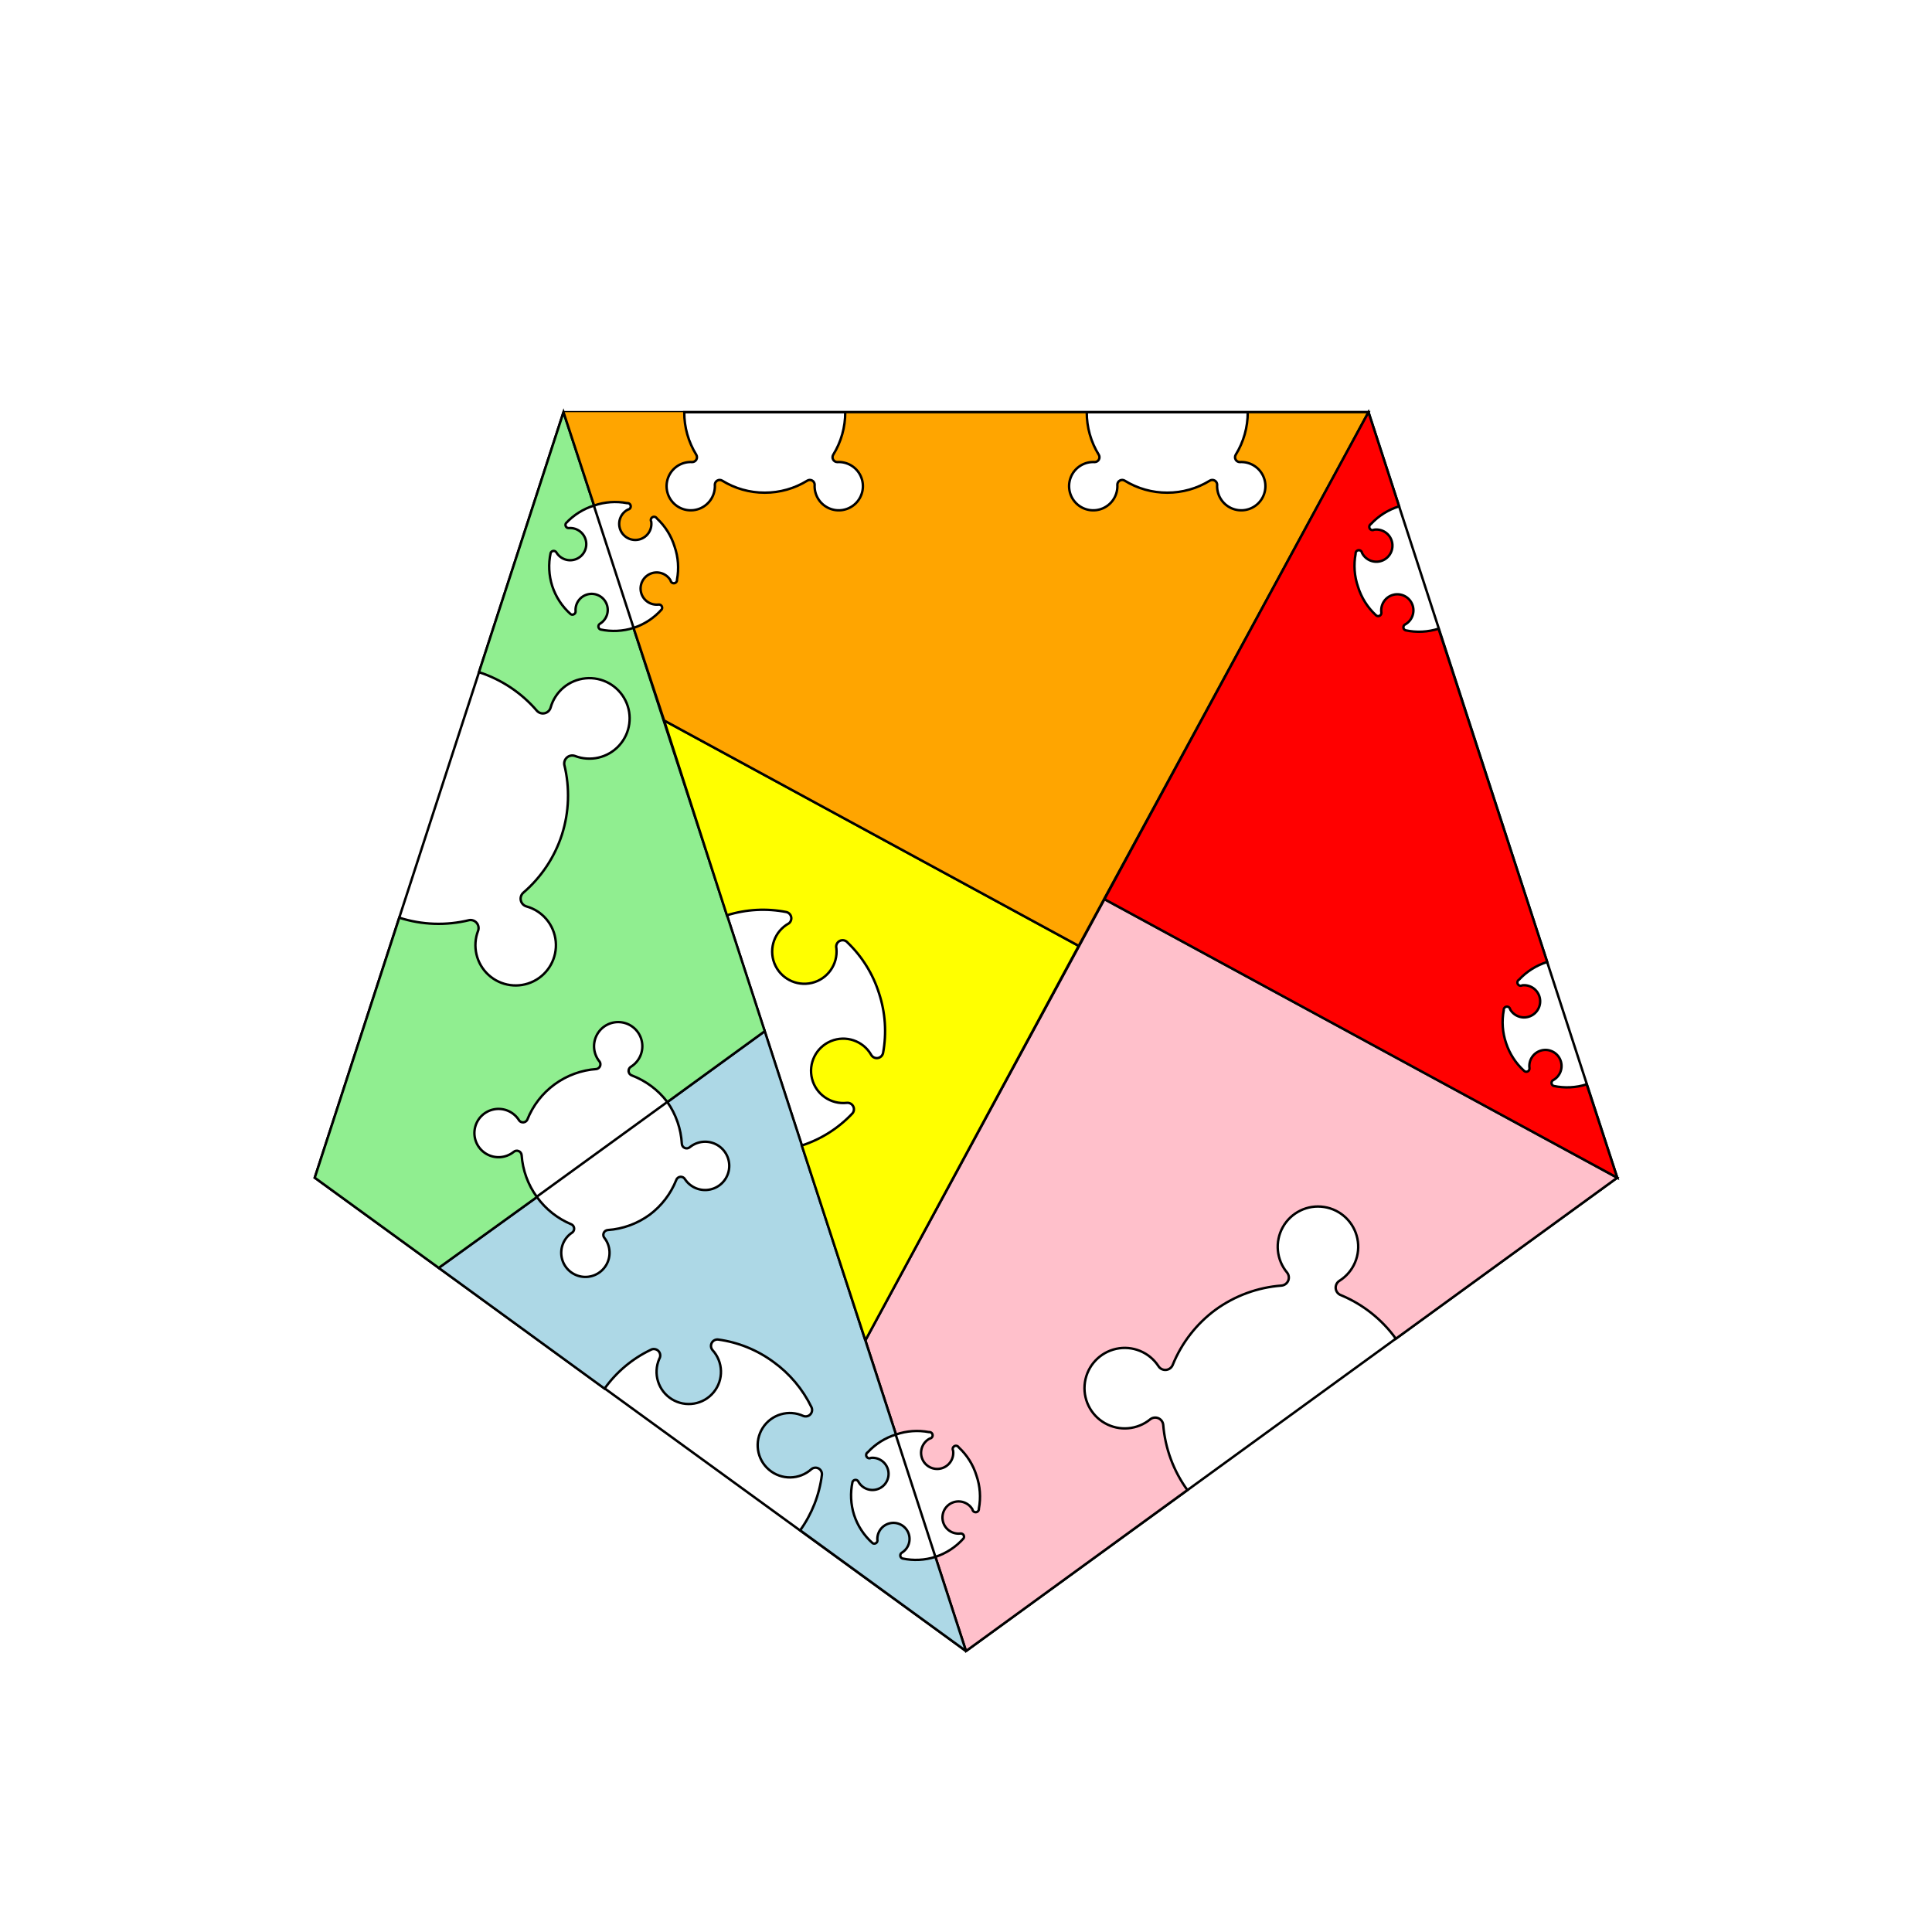
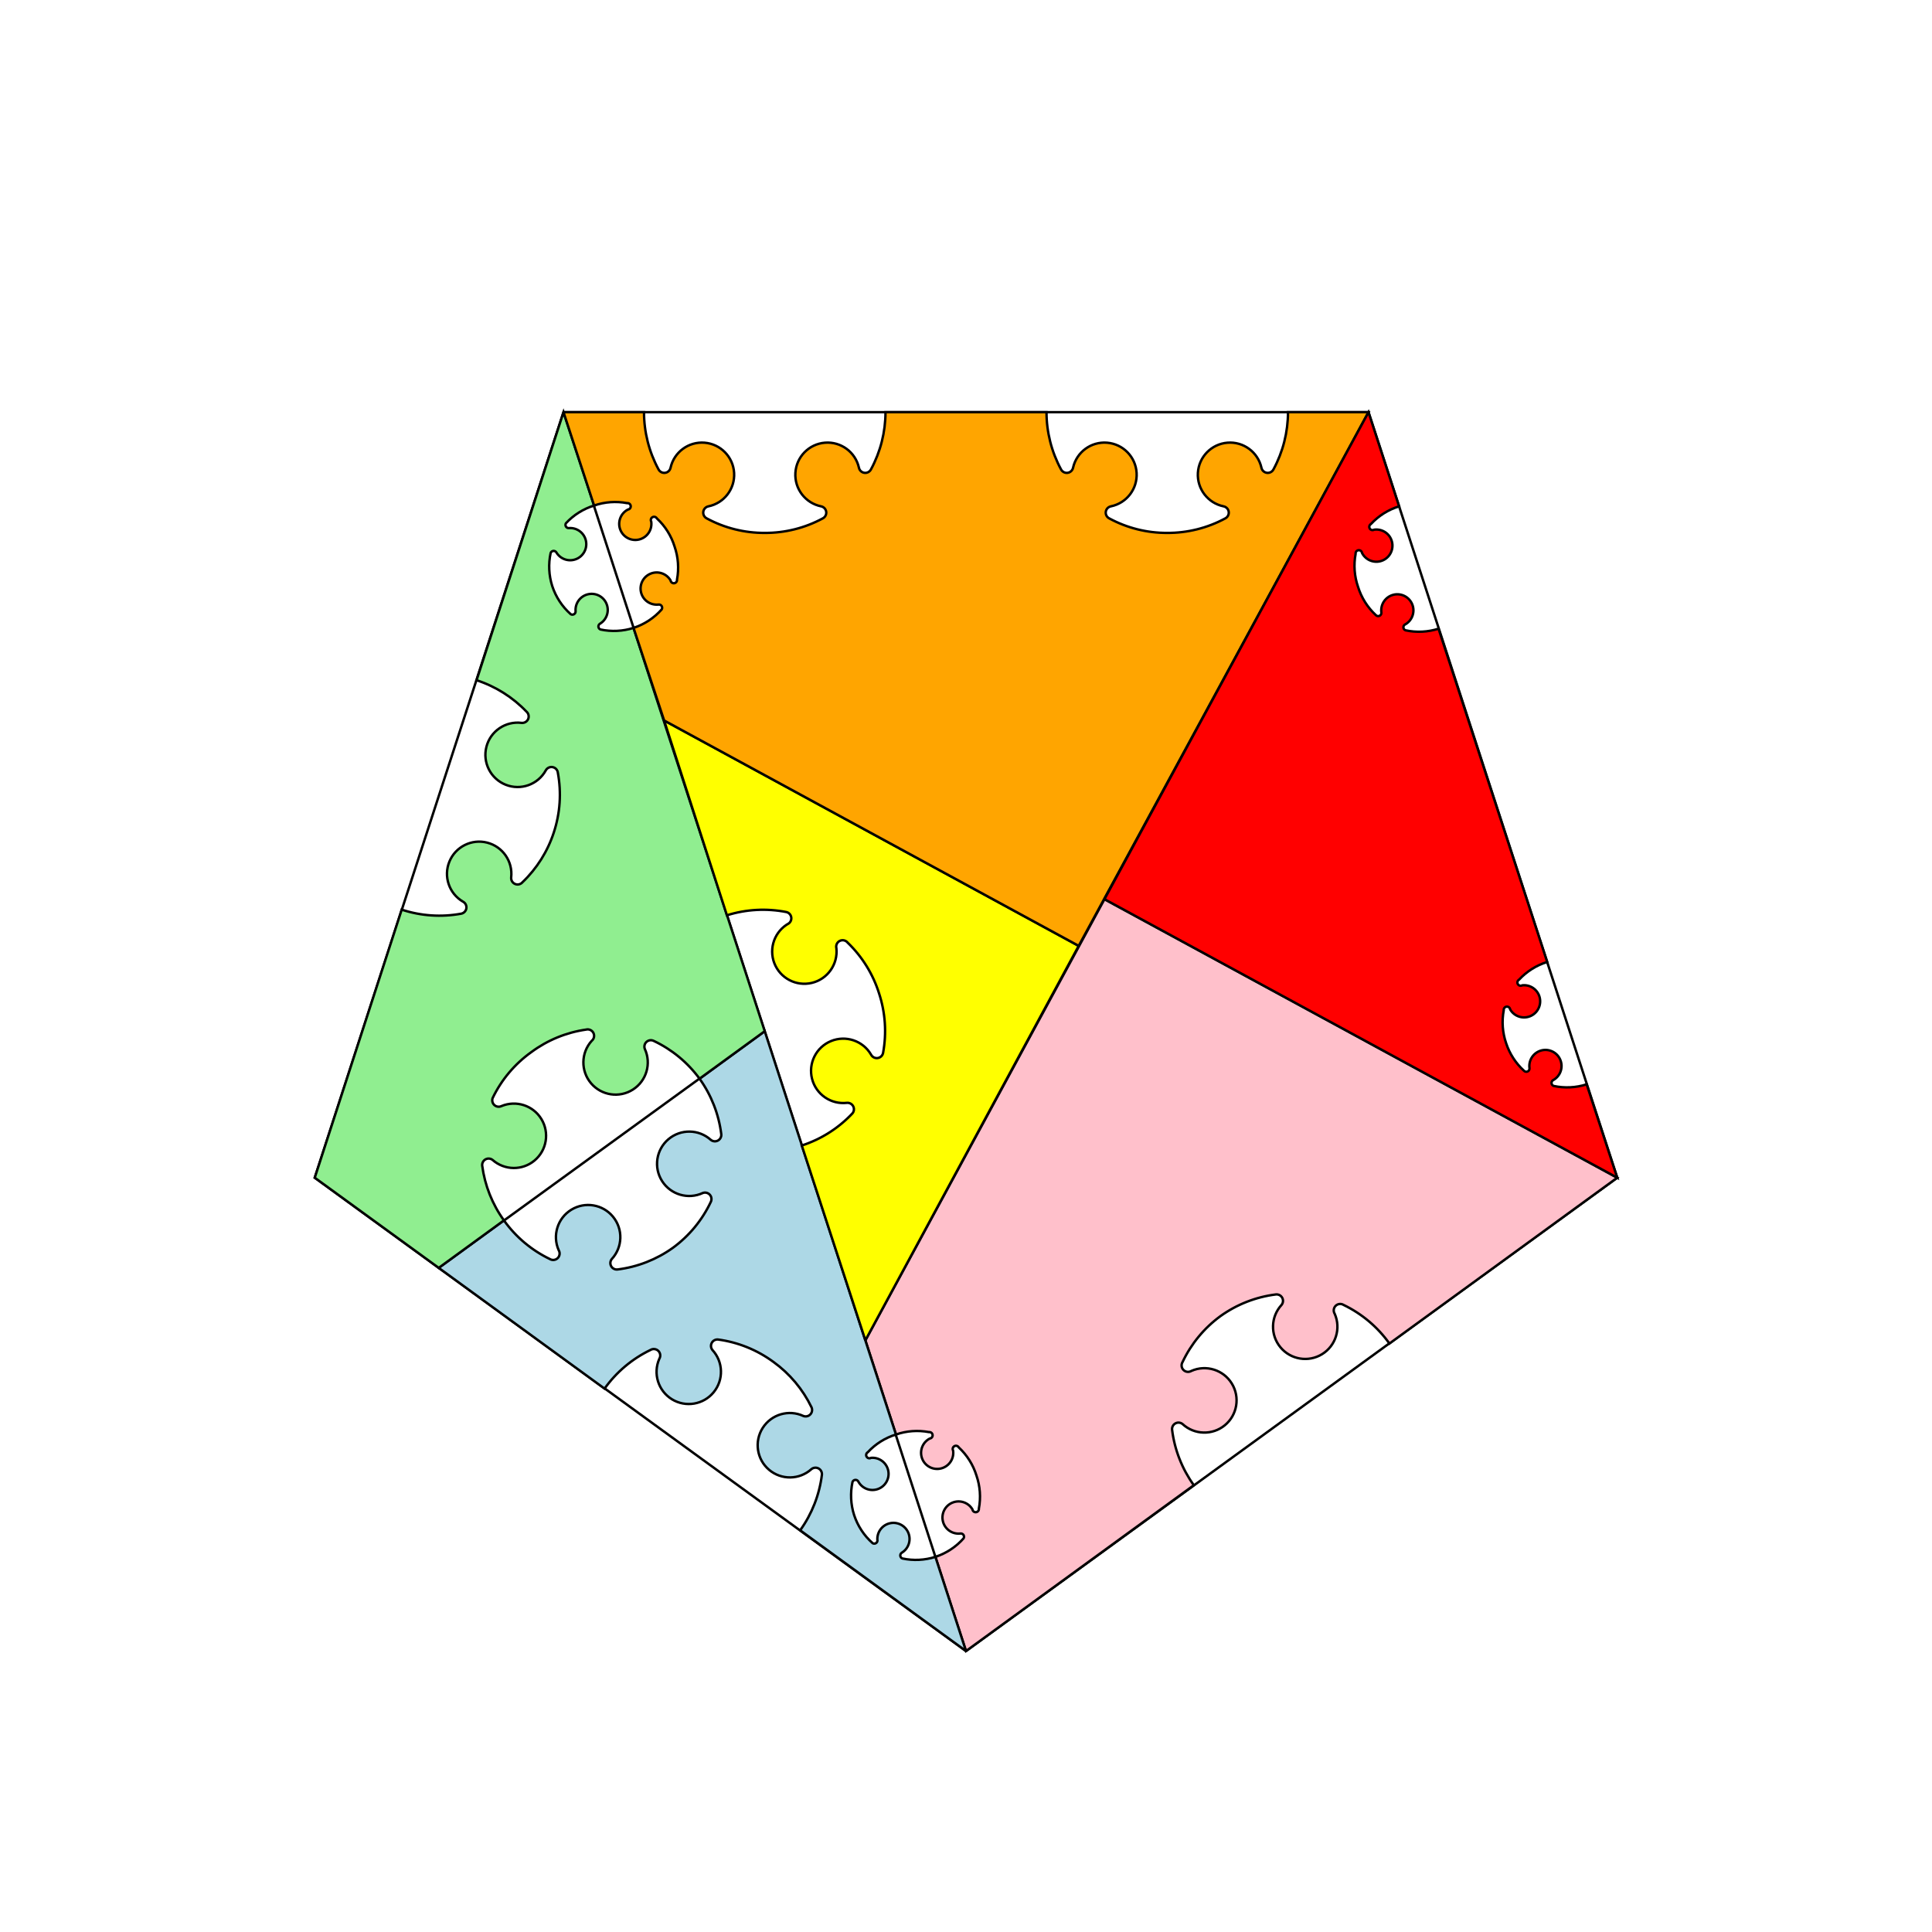
<svg xmlns="http://www.w3.org/2000/svg" version="1.1" width="700" height="700">
  <g transform="translate(350,350) scale(350)">
    <g transform="translate(0,0) scale(0.833333)">
      <g transform="translate(0,0)">
        <g transform="translate(0,0)">
          <g transform="rotate(0)">
            <path d="M 0.0 0.851 L -0.809 0.263 L -0.5 -0.688 L 0.5 -0.688 L 0.809 0.263 L 0.0 0.851 L -0.5 -0.688" fill="transparent" stroke="black" stroke-width="0.003" />
          </g>
        </g>
        <g transform="translate(0,0)">
          <g transform="rotate(0)">
            <path d="M -0.655 0.375 L -0.25 0.081" fill="transparent" stroke="black" stroke-width="0.003" />
          </g>
        </g>
        <g transform="translate(0,0)">
          <g transform="rotate(0)">
            <path d="M -0.125 0.465 L 0.5 -0.688" fill="transparent" stroke="black" stroke-width="0.003" />
          </g>
        </g>
        <g transform="translate(0,0)">
          <g transform="rotate(0)">
            <path d="M -0.375 -0.305 L 0.14 -0.025" fill="transparent" stroke="black" stroke-width="0.003" />
          </g>
        </g>
        <g transform="translate(0,0)">
          <g transform="rotate(0)">
            <path d="M 0.172 -0.083 L 0.809 0.263" fill="transparent" stroke="black" stroke-width="0.003" />
          </g>
        </g>
        <g transform="translate(0,0)">
          <g transform="rotate(0)">
-             <path d="M 0.0 0.851 L 0.275 0.651 A 0.16 0.16 0 0 1 0.245 0.57 A 0.01 0.01 0 0 0 0.229 0.563 A 0.05 0.05 0 1 1 0.239 0.497 A 0.01 0.01 0 0 0 0.257 0.495 A 0.16 0.16 0 0 1 0.31 0.427 A 0.16 0.16 0 0 1 0.392 0.397 A 0.01 0.01 0 0 0 0.399 0.381 A 0.05 0.05 0 1 1 0.464 0.391 A 0.01 0.01 0 0 0 0.466 0.409 A 0.16 0.16 0 0 1 0.534 0.463 L 0.809 0.263 L 0.172 -0.083 L -0.125 0.465 L -0.087 0.582 A 0.08 0.08 0 0 1 -0.046 0.579 A 0.004 0.004 0 0 1 -0.045 0.587 A 0.02 0.02 0 1 0 -0.016 0.602 A 0.004 0.004 0 0 1 -0.009 0.598 A 0.08 0.08 0 0 1 0.013 0.633 A 0.08 0.08 0 0 1 0.016 0.674 A 0.004 0.004 0 0 1 0.008 0.675 A 0.02 0.02 0 1 0 -0.007 0.705 A 0.004 0.004 0 0 1 -0.003 0.711 A 0.08 0.08 0 0 1 -0.038 0.734 L 0.0 0.851" fill="pink" stroke="black" stroke-width="0.003" />
+             <path d="M 0.0 0.851 L 0.283 0.645 A 0.15 0.15 0 0 1 0.256 0.576 A 0.008 0.008 0 0 1 0.269 0.569 A 0.04 0.04 0 1 0 0.28 0.503 A 0.008 0.008 0 0 1 0.269 0.492 A 0.15 0.15 0 0 1 0.316 0.435 A 0.15 0.15 0 0 1 0.385 0.408 A 0.008 0.008 0 0 1 0.392 0.421 A 0.04 0.04 0 1 0 0.458 0.432 A 0.008 0.008 0 0 1 0.469 0.421 A 0.15 0.15 0 0 1 0.526 0.469 L 0.809 0.263 L 0.172 -0.083 L -0.125 0.465 L -0.087 0.582 A 0.08 0.08 0 0 1 -0.046 0.579 A 0.004 0.004 0 0 1 -0.045 0.587 A 0.02 0.02 0 1 0 -0.016 0.602 A 0.004 0.004 0 0 1 -0.009 0.598 A 0.08 0.08 0 0 1 0.013 0.633 A 0.08 0.08 0 0 1 0.016 0.674 A 0.004 0.004 0 0 1 0.008 0.675 A 0.02 0.02 0 1 0 -0.007 0.705 A 0.004 0.004 0 0 1 -0.003 0.711 A 0.08 0.08 0 0 1 -0.038 0.734 L 0.0 0.851" fill="pink" stroke="black" stroke-width="0.003" />
          </g>
        </g>
        <g transform="translate(0,0)">
          <g transform="rotate(0)">
-             <path d="M 0.0 0.851 L -0.038 0.734 A 0.08 0.08 0 0 1 -0.079 0.736 A 0.004 0.004 0 0 1 -0.08 0.729 A 0.02 0.02 0 1 0 -0.11 0.714 A 0.004 0.004 0 0 1 -0.116 0.717 A 0.08 0.08 0 0 1 -0.139 0.682 A 0.08 0.08 0 0 1 -0.141 0.641 A 0.004 0.004 0 0 1 -0.134 0.64 A 0.02 0.02 0 1 0 -0.118 0.611 A 0.004 0.004 0 0 1 -0.122 0.604 A 0.08 0.08 0 0 1 -0.087 0.582 L -0.25 0.081 L -0.371 0.169 A 0.1 0.1 0 0 1 -0.353 0.221 A 0.006 0.006 0 0 0 -0.343 0.225 A 0.03 0.03 0 1 1 -0.349 0.265 A 0.006 0.006 0 0 0 -0.36 0.266 A 0.1 0.1 0 0 1 -0.393 0.309 A 0.1 0.1 0 0 1 -0.445 0.328 A 0.006 0.006 0 0 0 -0.449 0.338 A 0.03 0.03 0 1 1 -0.489 0.331 A 0.006 0.006 0 0 0 -0.49 0.321 A 0.1 0.1 0 0 1 -0.533 0.287 L -0.655 0.375 L -0.449 0.525 A 0.15 0.15 0 0 1 -0.392 0.477 A 0.008 0.008 0 0 1 -0.381 0.488 A 0.04 0.04 0 1 0 -0.315 0.477 A 0.008 0.008 0 0 1 -0.308 0.464 A 0.15 0.15 0 0 1 -0.239 0.492 A 0.15 0.15 0 0 1 -0.192 0.548 A 0.008 0.008 0 0 1 -0.202 0.559 A 0.04 0.04 0 1 0 -0.192 0.625 A 0.008 0.008 0 0 1 -0.179 0.632 A 0.15 0.15 0 0 1 -0.206 0.701 L 0.0 0.851" fill="lightblue" stroke="black" stroke-width="0.003" />
+             <path d="M 0.0 0.851 L -0.038 0.734 A 0.08 0.08 0 0 1 -0.079 0.736 A 0.004 0.004 0 0 1 -0.08 0.729 A 0.02 0.02 0 1 0 -0.11 0.714 A 0.004 0.004 0 0 1 -0.116 0.717 A 0.08 0.08 0 0 1 -0.139 0.682 A 0.08 0.08 0 0 1 -0.141 0.641 A 0.004 0.004 0 0 1 -0.134 0.64 A 0.02 0.02 0 1 0 -0.118 0.611 A 0.004 0.004 0 0 1 -0.122 0.604 A 0.08 0.08 0 0 1 -0.087 0.582 L -0.25 0.081 L -0.331 0.14 A 0.15 0.15 0 0 1 -0.304 0.209 A 0.008 0.008 0 0 1 -0.317 0.216 A 0.04 0.04 0 1 0 -0.327 0.282 A 0.008 0.008 0 0 1 -0.317 0.293 A 0.15 0.15 0 0 1 -0.364 0.35 A 0.15 0.15 0 0 1 -0.433 0.377 A 0.008 0.008 0 0 1 -0.44 0.364 A 0.04 0.04 0 1 0 -0.506 0.353 A 0.008 0.008 0 0 1 -0.517 0.364 A 0.15 0.15 0 0 1 -0.574 0.316 L -0.655 0.375 L -0.449 0.525 A 0.15 0.15 0 0 1 -0.392 0.477 A 0.008 0.008 0 0 1 -0.381 0.488 A 0.04 0.04 0 1 0 -0.315 0.477 A 0.008 0.008 0 0 1 -0.308 0.464 A 0.15 0.15 0 0 1 -0.239 0.492 A 0.15 0.15 0 0 1 -0.192 0.548 A 0.008 0.008 0 0 1 -0.202 0.559 A 0.04 0.04 0 1 0 -0.192 0.625 A 0.008 0.008 0 0 1 -0.179 0.632 A 0.15 0.15 0 0 1 -0.206 0.701 L 0.0 0.851" fill="lightblue" stroke="black" stroke-width="0.003" />
          </g>
        </g>
        <g transform="translate(0,0)">
          <g transform="rotate(0)">
-             <path d="M -0.25 0.081 L -0.413 -0.42 A 0.08 0.08 0 0 1 -0.454 -0.418 A 0.004 0.004 0 0 1 -0.455 -0.425 A 0.02 0.02 0 1 0 -0.485 -0.441 A 0.004 0.004 0 0 1 -0.491 -0.437 A 0.08 0.08 0 0 1 -0.514 -0.472 A 0.08 0.08 0 0 1 -0.516 -0.513 A 0.004 0.004 0 0 1 -0.509 -0.514 A 0.02 0.02 0 1 0 -0.493 -0.544 A 0.004 0.004 0 0 1 -0.497 -0.55 A 0.08 0.08 0 0 1 -0.462 -0.572 L -0.5 -0.688 L -0.605 -0.365 A 0.16 0.16 0 0 1 -0.533 -0.317 A 0.01 0.01 0 0 0 -0.516 -0.321 A 0.05 0.05 0 1 1 -0.486 -0.261 A 0.01 0.01 0 0 0 -0.499 -0.25 A 0.16 0.16 0 0 1 -0.502 -0.163 A 0.16 0.16 0 0 1 -0.55 -0.091 A 0.01 0.01 0 0 0 -0.546 -0.074 A 0.05 0.05 0 1 1 -0.606 -0.044 A 0.01 0.01 0 0 0 -0.617 -0.057 A 0.16 0.16 0 0 1 -0.704 -0.06 L -0.809 0.263 L -0.655 0.375 L -0.533 0.287 A 0.1 0.1 0 0 1 -0.552 0.235 A 0.006 0.006 0 0 0 -0.562 0.231 A 0.03 0.03 0 1 1 -0.555 0.192 A 0.006 0.006 0 0 0 -0.545 0.191 A 0.1 0.1 0 0 1 -0.511 0.147 A 0.1 0.1 0 0 1 -0.459 0.128 A 0.006 0.006 0 0 0 -0.455 0.119 A 0.03 0.03 0 1 1 -0.416 0.125 A 0.006 0.006 0 0 0 -0.415 0.136 A 0.1 0.1 0 0 1 -0.371 0.169 L -0.25 0.081" fill="lightgreen" stroke="black" stroke-width="0.003" />
+             <path d="M -0.25 0.081 L -0.413 -0.42 A 0.08 0.08 0 0 1 -0.454 -0.418 A 0.004 0.004 0 0 1 -0.455 -0.425 A 0.02 0.02 0 1 0 -0.485 -0.441 A 0.004 0.004 0 0 1 -0.491 -0.437 A 0.08 0.08 0 0 1 -0.514 -0.472 A 0.08 0.08 0 0 1 -0.516 -0.513 A 0.004 0.004 0 0 1 -0.509 -0.514 A 0.02 0.02 0 1 0 -0.493 -0.544 A 0.004 0.004 0 0 1 -0.497 -0.55 A 0.08 0.08 0 0 1 -0.462 -0.572 L -0.5 -0.688 L -0.608 -0.355 A 0.15 0.15 0 0 1 -0.546 -0.316 A 0.008 0.008 0 0 1 -0.552 -0.302 A 0.04 0.04 0 1 0 -0.522 -0.243 A 0.008 0.008 0 0 1 -0.507 -0.24 A 0.15 0.15 0 0 1 -0.512 -0.166 A 0.15 0.15 0 0 1 -0.551 -0.104 A 0.008 0.008 0 0 1 -0.565 -0.11 A 0.04 0.04 0 1 0 -0.625 -0.08 A 0.008 0.008 0 0 1 -0.627 -0.065 A 0.15 0.15 0 0 1 -0.701 -0.07 L -0.809 0.263 L -0.655 0.375 L -0.574 0.316 A 0.15 0.15 0 0 1 -0.601 0.248 A 0.008 0.008 0 0 1 -0.588 0.241 A 0.04 0.04 0 1 0 -0.577 0.174 A 0.008 0.008 0 0 1 -0.588 0.164 A 0.15 0.15 0 0 1 -0.54 0.107 A 0.15 0.15 0 0 1 -0.472 0.079 A 0.008 0.008 0 0 1 -0.465 0.093 A 0.04 0.04 0 1 0 -0.399 0.103 A 0.008 0.008 0 0 1 -0.388 0.093 A 0.15 0.15 0 0 1 -0.331 0.14 L -0.25 0.081" fill="lightgreen" stroke="black" stroke-width="0.003" />
          </g>
        </g>
        <g transform="translate(0,0)">
          <g transform="rotate(0)">
            <path d="M -0.125 0.465 L 0.14 -0.025 L -0.375 -0.305 L -0.297 -0.063 A 0.15 0.15 0 0 1 -0.223 -0.067 A 0.008 0.008 0 0 1 -0.22 -0.053 A 0.04 0.04 0 1 0 -0.161 -0.022 A 0.008 0.008 0 0 1 -0.147 -0.029 A 0.15 0.15 0 0 1 -0.108 0.034 A 0.15 0.15 0 0 1 -0.103 0.108 A 0.008 0.008 0 0 1 -0.118 0.11 A 0.04 0.04 0 1 0 -0.148 0.17 A 0.008 0.008 0 0 1 -0.141 0.183 A 0.15 0.15 0 0 1 -0.204 0.223 L -0.125 0.465" fill="yellow" stroke="black" stroke-width="0.003" />
          </g>
        </g>
        <g transform="translate(0,0)">
          <g transform="rotate(0)">
-             <path d="M -0.5 -0.688 L -0.462 -0.572 A 0.08 0.08 0 0 1 -0.421 -0.575 A 0.004 0.004 0 0 1 -0.42 -0.567 A 0.02 0.02 0 1 0 -0.391 -0.552 A 0.004 0.004 0 0 1 -0.384 -0.556 A 0.08 0.08 0 0 1 -0.362 -0.521 A 0.08 0.08 0 0 1 -0.359 -0.48 A 0.004 0.004 0 0 1 -0.367 -0.479 A 0.02 0.02 0 1 0 -0.382 -0.449 A 0.004 0.004 0 0 1 -0.378 -0.443 A 0.08 0.08 0 0 1 -0.413 -0.42 L -0.375 -0.305 L 0.14 -0.025 L 0.5 -0.688 L 0.35 -0.688 A 0.1 0.1 0 0 1 0.335 -0.635 A 0.006 0.006 0 0 0 0.34 -0.626 A 0.03 0.03 0 1 1 0.312 -0.598 A 0.006 0.006 0 0 0 0.303 -0.603 A 0.1 0.1 0 0 1 0.25 -0.588 A 0.1 0.1 0 0 1 0.197 -0.603 A 0.006 0.006 0 0 0 0.188 -0.598 A 0.03 0.03 0 1 1 0.16 -0.626 A 0.006 0.006 0 0 0 0.165 -0.635 A 0.1 0.1 0 0 1 0.15 -0.688 L -0.15 -0.688 A 0.1 0.1 0 0 1 -0.165 -0.635 A 0.006 0.006 0 0 0 -0.16 -0.626 A 0.03 0.03 0 1 1 -0.188 -0.598 A 0.006 0.006 0 0 0 -0.197 -0.603 A 0.1 0.1 0 0 1 -0.25 -0.588 A 0.1 0.1 0 0 1 -0.303 -0.603 A 0.006 0.006 0 0 0 -0.312 -0.598 A 0.03 0.03 0 1 1 -0.34 -0.626 A 0.006 0.006 0 0 0 -0.335 -0.635 A 0.1 0.1 0 0 1 -0.35 -0.688 L 0.5 -0.688" fill="orange" stroke="black" stroke-width="0.003" />
+             <path d="M -0.5 -0.688 L -0.462 -0.572 A 0.08 0.08 0 0 1 -0.421 -0.575 A 0.004 0.004 0 0 1 -0.42 -0.567 A 0.02 0.02 0 1 0 -0.391 -0.552 A 0.004 0.004 0 0 1 -0.384 -0.556 A 0.08 0.08 0 0 1 -0.362 -0.521 A 0.08 0.08 0 0 1 -0.359 -0.48 A 0.004 0.004 0 0 1 -0.367 -0.479 A 0.02 0.02 0 1 0 -0.382 -0.449 A 0.004 0.004 0 0 1 -0.378 -0.443 A 0.08 0.08 0 0 1 -0.413 -0.42 L -0.375 -0.305 L 0.14 -0.025 L 0.5 -0.688 L 0.4 -0.688 A 0.15 0.15 0 0 1 0.382 -0.617 A 0.008 0.008 0 0 1 0.367 -0.619 A 0.04 0.04 0 1 0 0.32 -0.571 A 0.008 0.008 0 0 1 0.322 -0.556 A 0.15 0.15 0 0 1 0.25 -0.538 A 0.15 0.15 0 0 1 0.178 -0.556 A 0.008 0.008 0 0 1 0.18 -0.571 A 0.04 0.04 0 1 0 0.133 -0.619 A 0.008 0.008 0 0 1 0.118 -0.617 A 0.15 0.15 0 0 1 0.1 -0.688 L -0.1 -0.688 A 0.15 0.15 0 0 1 -0.118 -0.617 A 0.008 0.008 0 0 1 -0.133 -0.619 A 0.04 0.04 0 1 0 -0.18 -0.571 A 0.008 0.008 0 0 1 -0.178 -0.556 A 0.15 0.15 0 0 1 -0.25 -0.538 A 0.15 0.15 0 0 1 -0.322 -0.556 A 0.008 0.008 0 0 1 -0.32 -0.571 A 0.04 0.04 0 1 0 -0.367 -0.619 A 0.008 0.008 0 0 1 -0.382 -0.617 A 0.15 0.15 0 0 1 -0.4 -0.688 L -0.5 -0.688" fill="orange" stroke="black" stroke-width="0.003" />
          </g>
        </g>
        <g transform="translate(0,0)">
          <g transform="rotate(0)">
            <path d="M 0.172 -0.083 L 0.809 0.263 L 0.771 0.147 A 0.08 0.08 0 0 1 0.73 0.149 A 0.004 0.004 0 0 1 0.729 0.142 A 0.02 0.02 0 1 0 0.7 0.127 A 0.004 0.004 0 0 1 0.693 0.13 A 0.08 0.08 0 0 1 0.671 0.096 A 0.08 0.08 0 0 1 0.668 0.055 A 0.004 0.004 0 0 1 0.676 0.054 A 0.02 0.02 0 1 0 0.691 0.024 A 0.004 0.004 0 0 1 0.687 0.017 A 0.08 0.08 0 0 1 0.722 -0.005 L 0.587 -0.419 A 0.08 0.08 0 0 1 0.546 -0.417 A 0.004 0.004 0 0 1 0.545 -0.424 A 0.02 0.02 0 1 0 0.516 -0.439 A 0.004 0.004 0 0 1 0.509 -0.436 A 0.08 0.08 0 0 1 0.487 -0.471 A 0.08 0.08 0 0 1 0.484 -0.512 A 0.004 0.004 0 0 1 0.492 -0.513 A 0.02 0.02 0 1 0 0.507 -0.542 A 0.004 0.004 0 0 1 0.503 -0.549 A 0.08 0.08 0 0 1 0.538 -0.571 L 0.5 -0.688 L 0.172 -0.083" fill="red" stroke="black" stroke-width="0.003" />
          </g>
        </g>
      </g>
    </g>
  </g>
</svg>
